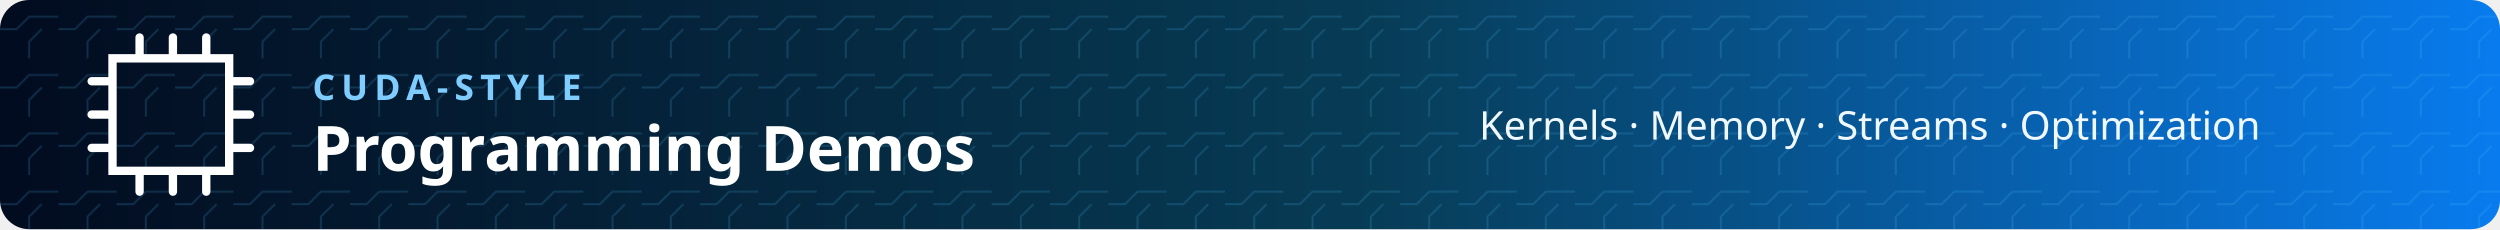
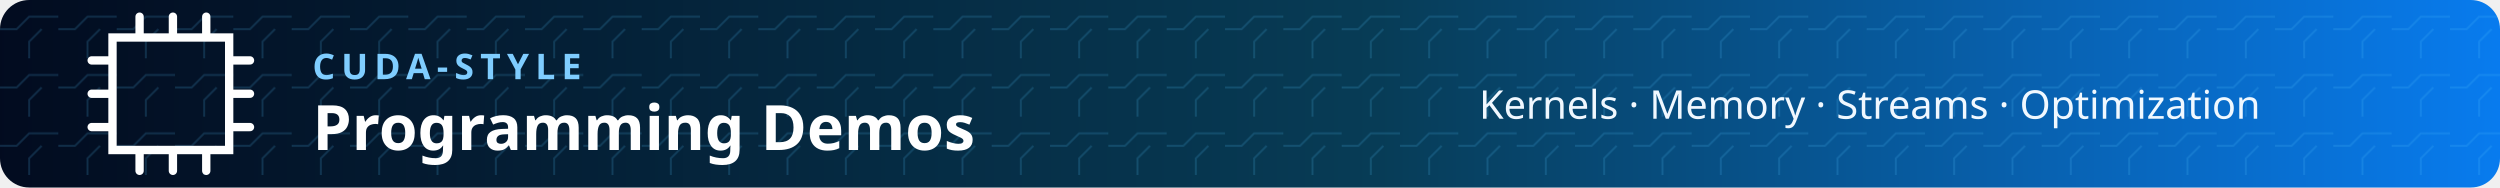
- <svg xmlns="http://www.w3.org/2000/svg" width="1200" height="110" viewBox="0 0 1200 110" role="img" aria-labelledby="title desc">
+ <svg xmlns="http://www.w3.org/2000/svg" width="1200" height="90" viewBox="0 0 1200 90" role="img" aria-labelledby="title desc">
  <defs>
    <linearGradient id="g" x1="0" x2="1">
      <stop stop-color="#020b1f" />
      <stop offset=".55" stop-color="#073c56" />
      <stop offset="1" stop-color="#087cf0" />
    </linearGradient>
    <pattern id="p" width="28" height="28" patternUnits="userSpaceOnUse">
      <path d="M0 14h8l6-6h14M14 28v-8l6-6" fill="none" stroke="#54c7ff" stroke-opacity=".16" />
    </pattern>
  </defs>
-   <rect width="1200" height="110" rx="14" fill="url(#g)" />
-   <rect width="1200" height="110" rx="14" fill="url(#p)" />
-   <path d="M54 28h56v54H54zM44 39h10m-10 16h10m-10 16h10m56-32h10m-10 16h10m-10 16h10M67 18v10m16-10v10m16-10v10M67 82v10m16-10v10m16-10v10" fill="none" stroke="#fff" stroke-width="4" stroke-linecap="round" />
-   <text x="150" y="48" fill="#7fcdff" font-family="Noto Sans, Arial, sans-serif" font-size="17" font-weight="700" letter-spacing="3">CUDA-STYLE</text>
-   <text x="150" y="82" fill="#fff" font-family="Noto Sans, Arial, sans-serif" font-size="30" font-weight="700">Programming Demos</text>
-   <text x="710" y="67" fill="#f0f8ff" font-family="Noto Sans, Arial, sans-serif" font-size="19">Kernels · Memory · Streams · Optimization</text>
+   <rect width="1200" height="90" rx="14" fill="url(#g)" />
+   <rect width="1200" height="90" rx="14" fill="url(#p)" />
+   <g transform="translate(0 -10)">
+     <path d="M54 28h56v54H54zM44 39h10m-10 16h10m-10 16h10m56-32h10m-10 16h10m-10 16h10M67 18v10m16-10v10m16-10v10M67 82v10m16-10v10m16-10v10" fill="none" stroke="#fff" stroke-width="4" stroke-linecap="round" />
+     <text x="150" y="48" fill="#7fcdff" font-family="Noto Sans, Arial, sans-serif" font-size="17" font-weight="700" letter-spacing="3">CUDA-STYLE</text>
+     <text x="150" y="82" fill="#fff" font-family="Noto Sans, Arial, sans-serif" font-size="30" font-weight="700">Programming Demos</text>
+     <text x="710" y="67" fill="#f0f8ff" font-family="Noto Sans, Arial, sans-serif" font-size="19">Kernels · Memory · Streams · Optimization</text>
+   </g>
</svg>
